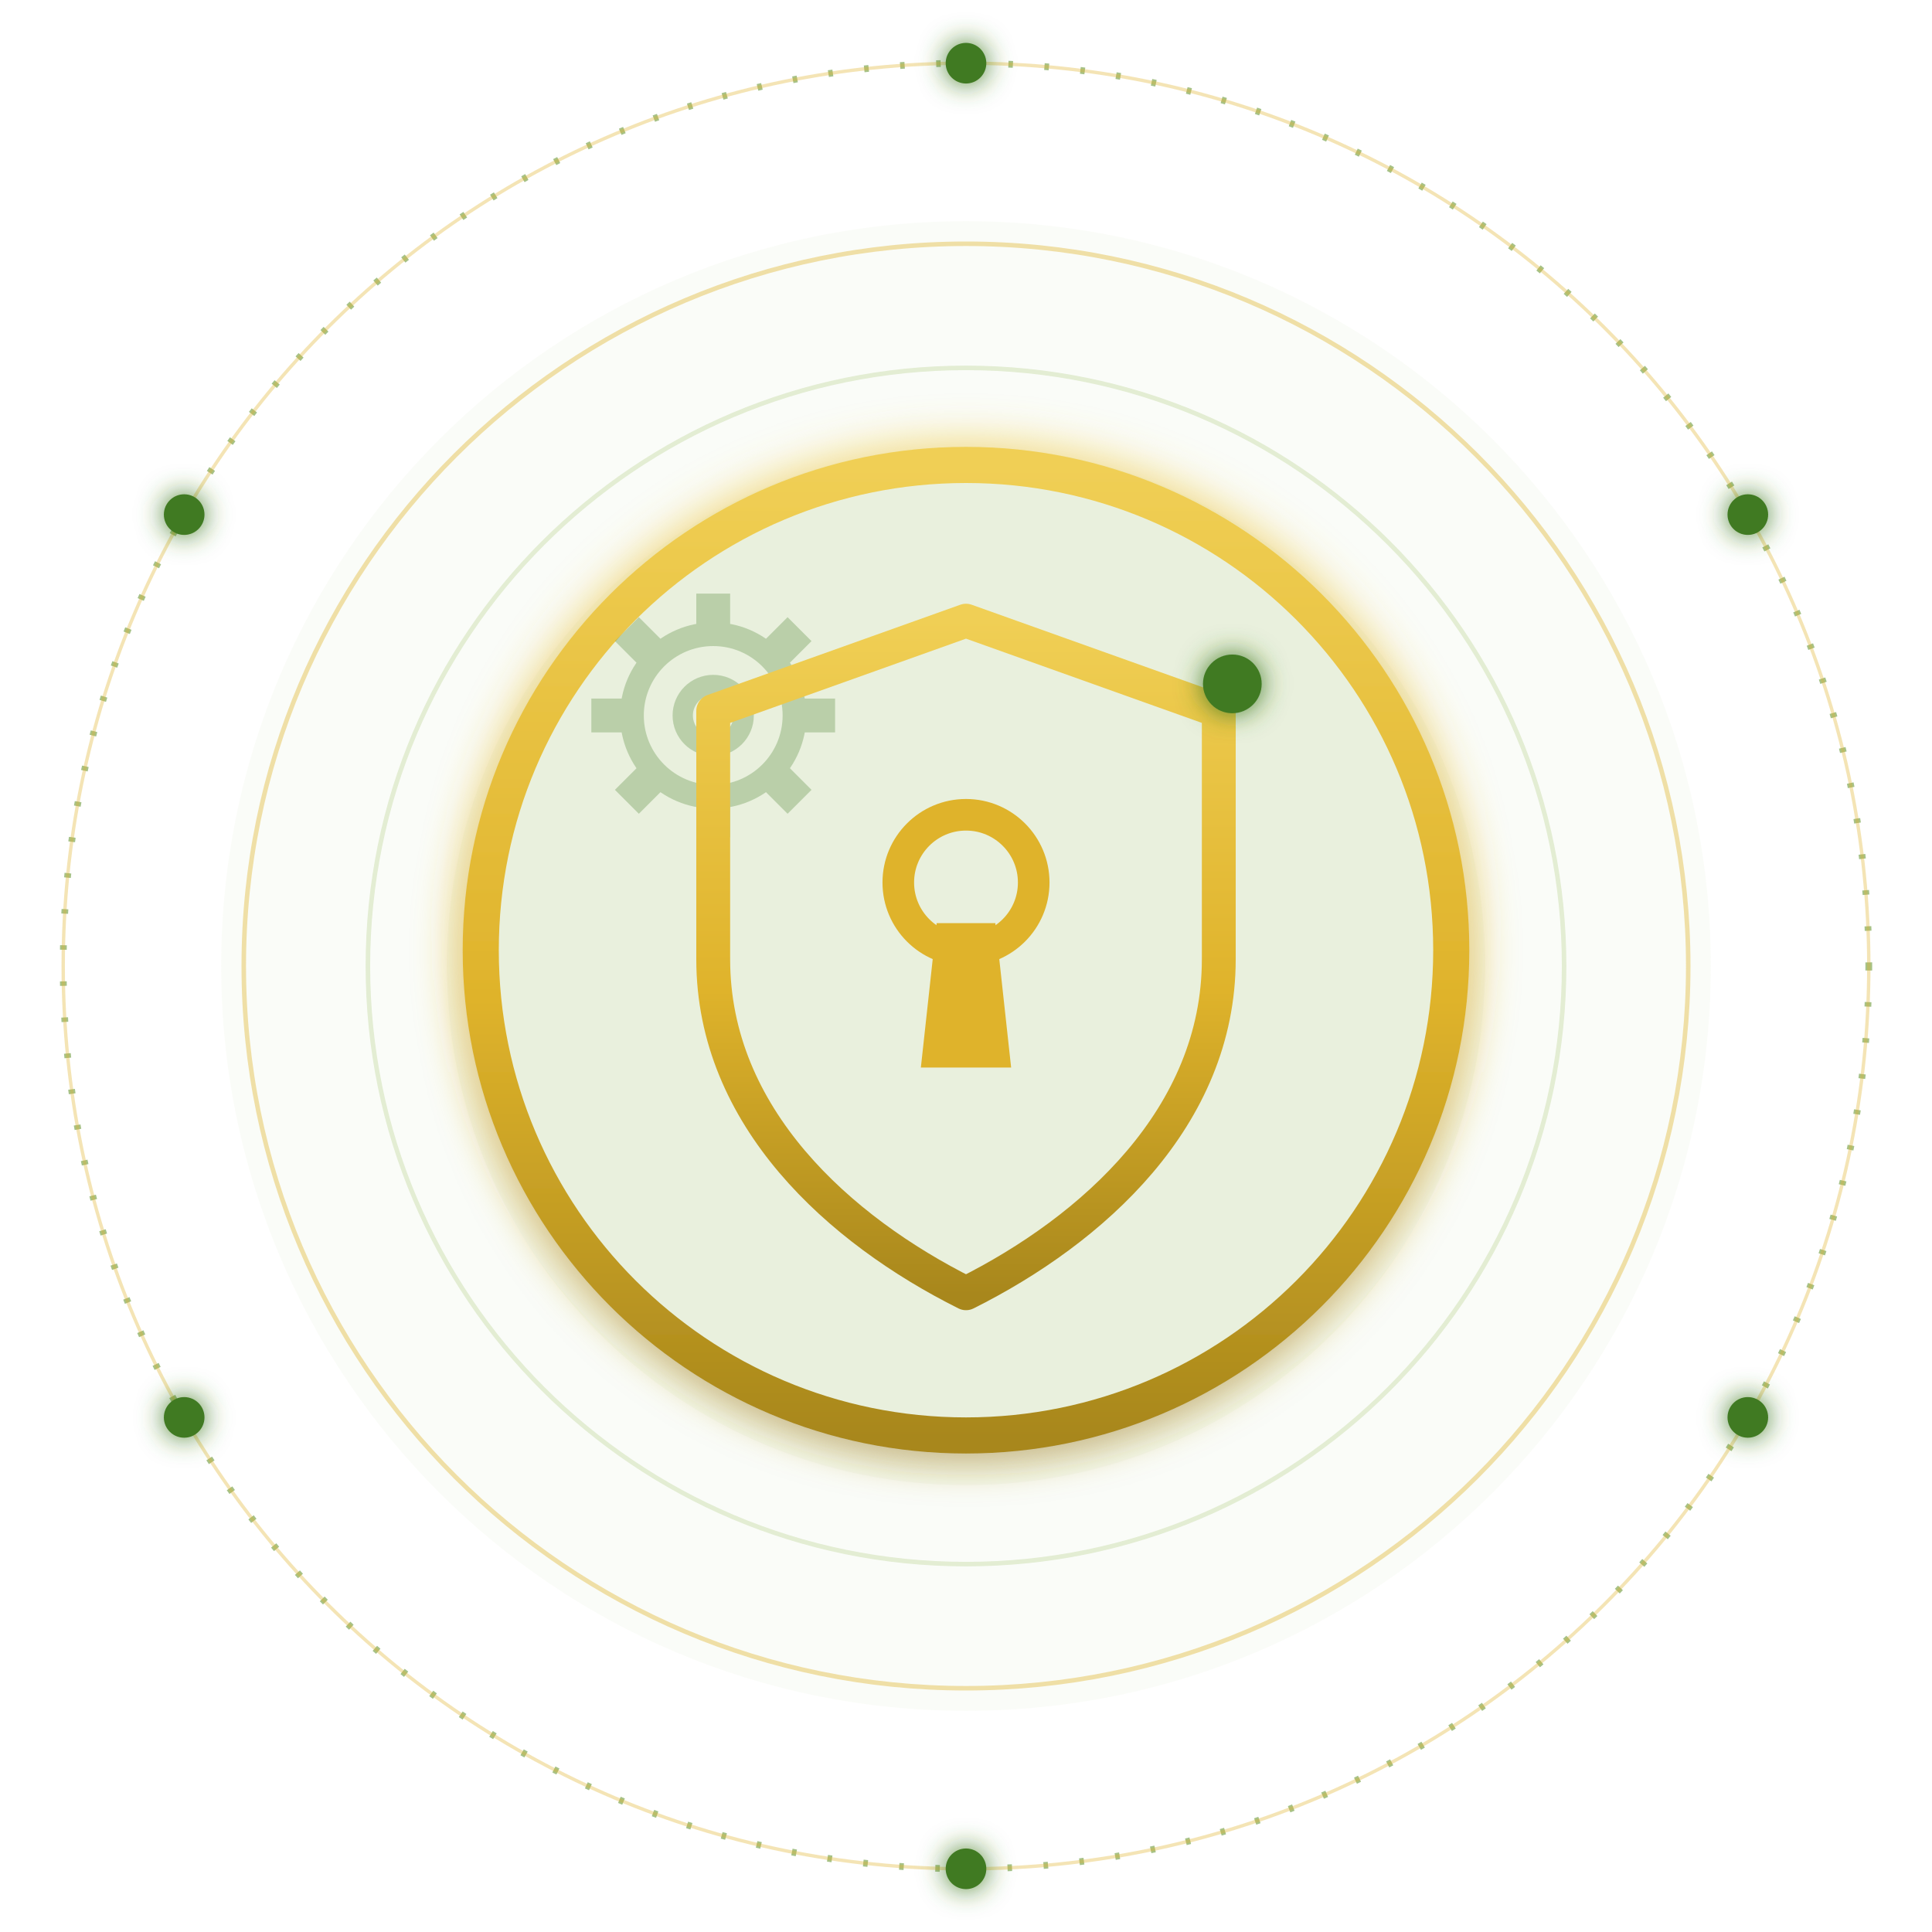
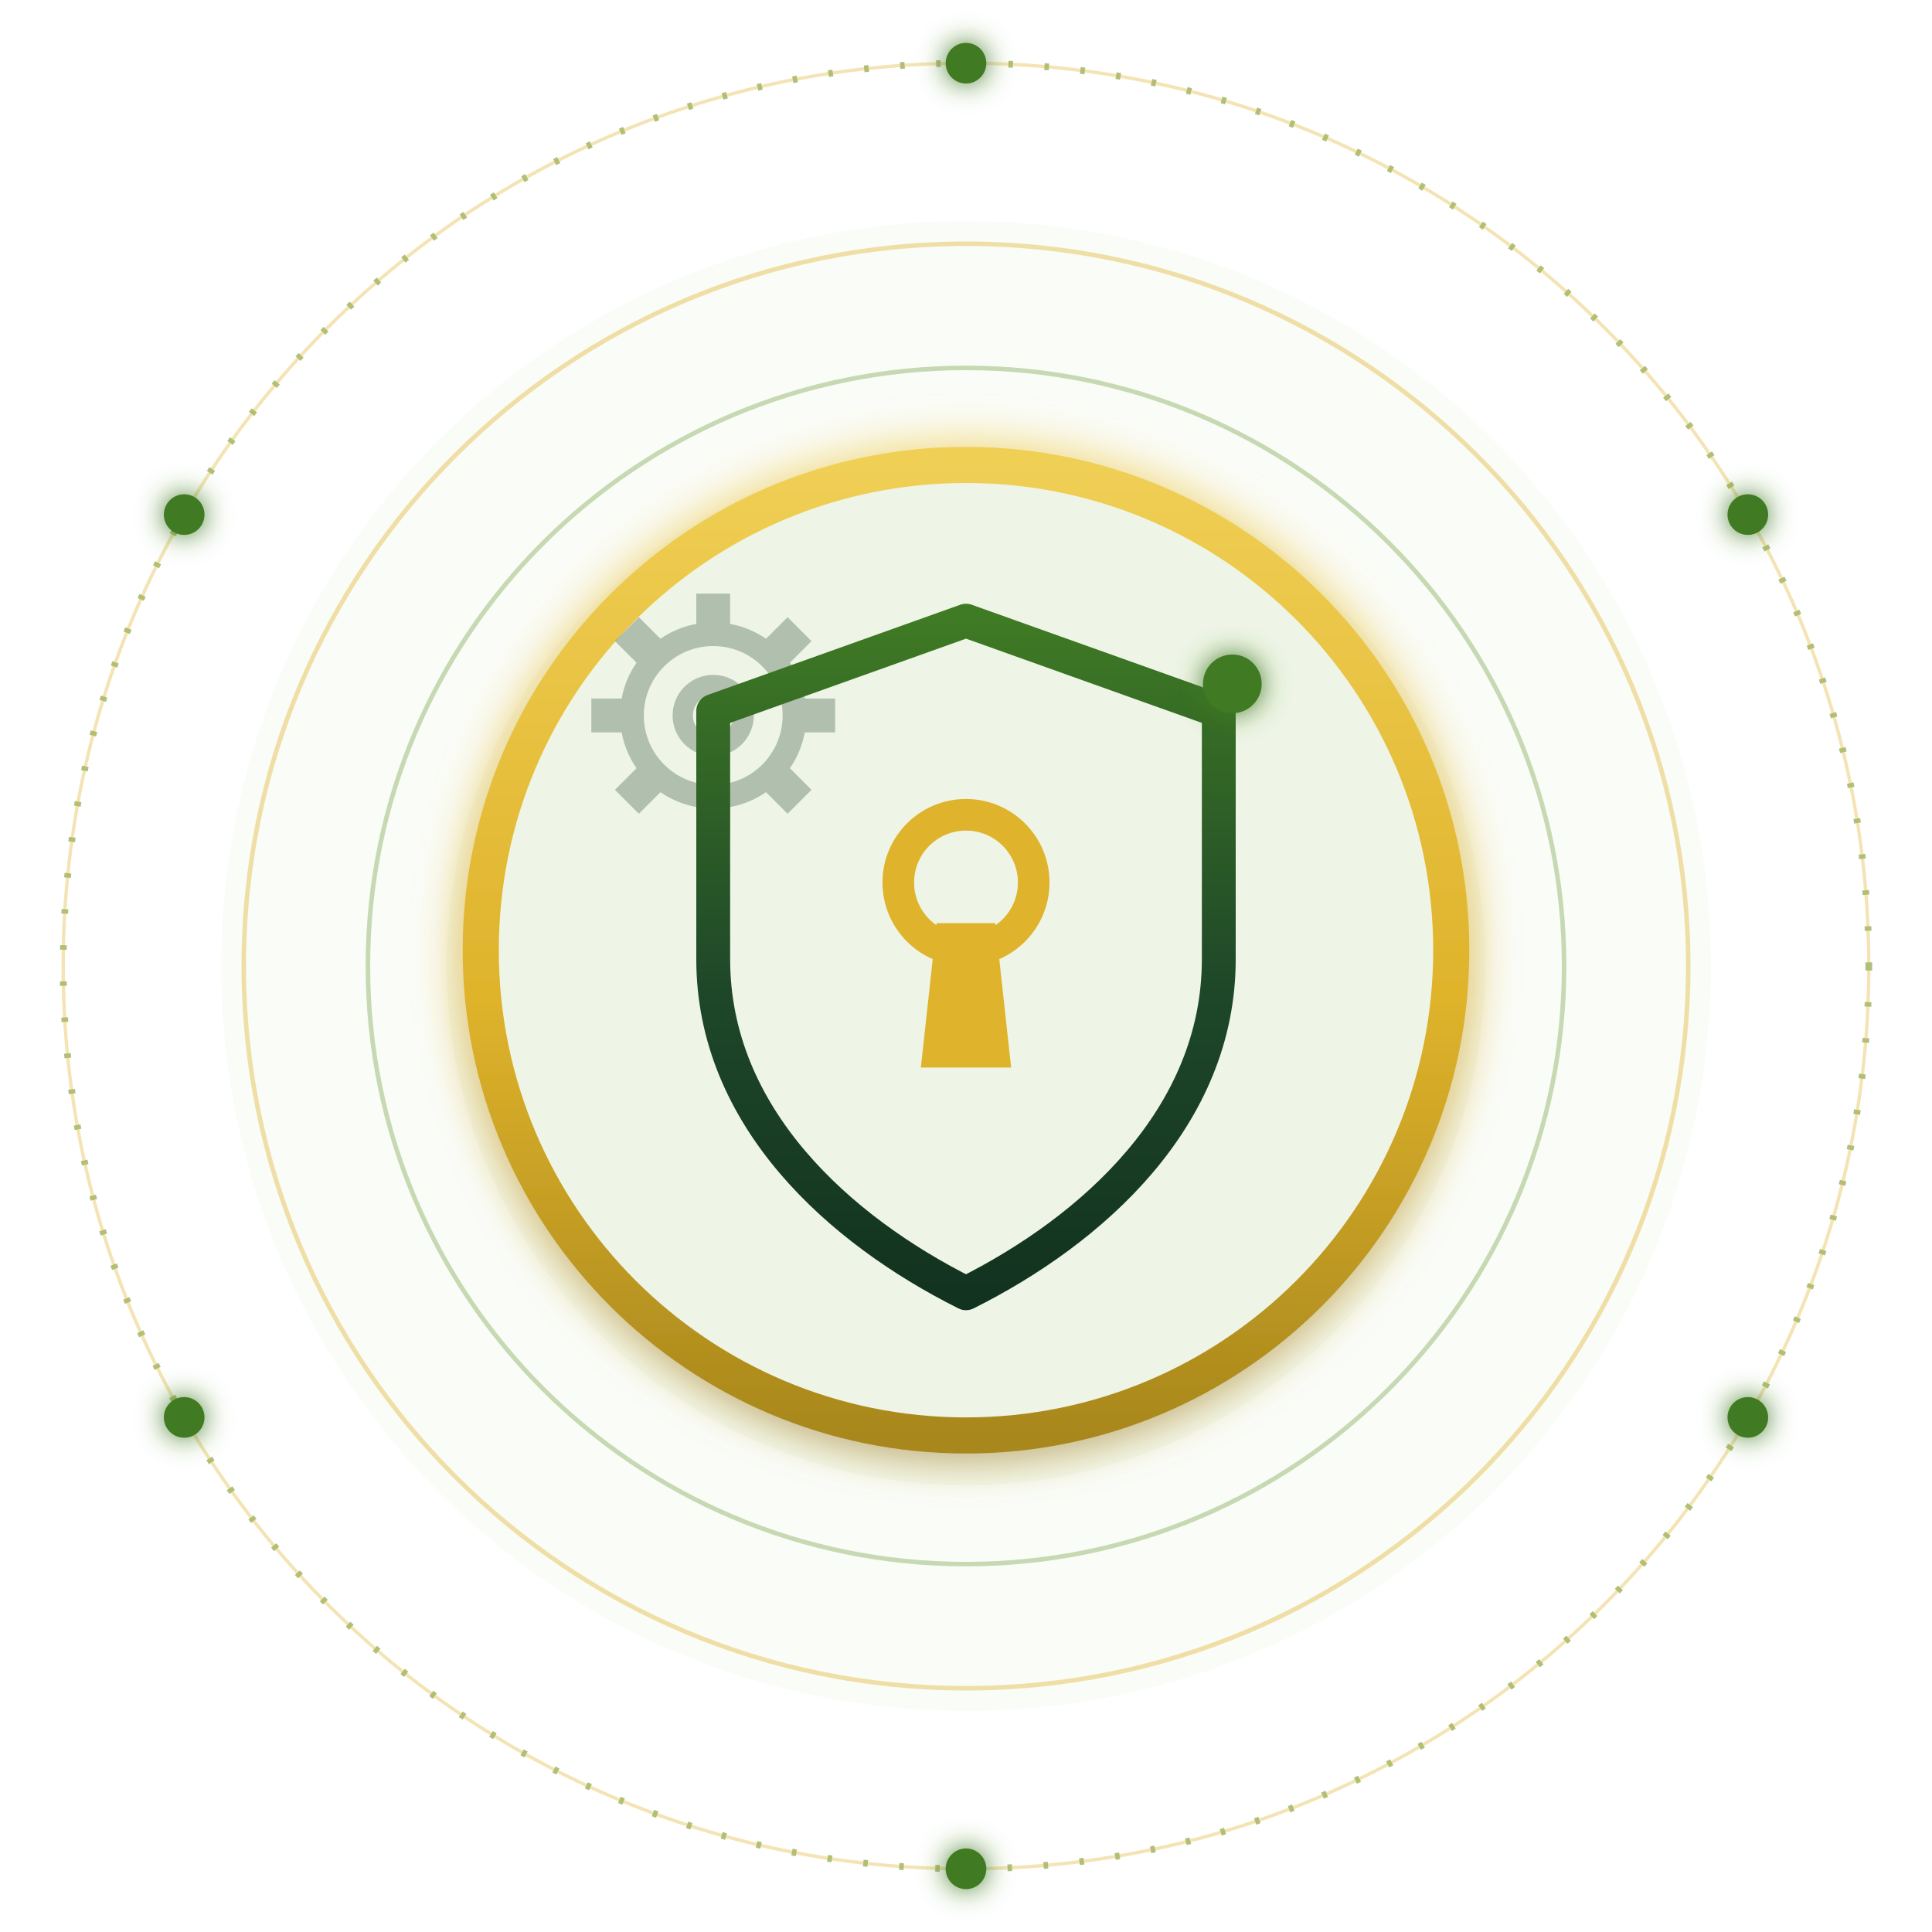
<svg xmlns="http://www.w3.org/2000/svg" width="856" height="856" viewBox="84 84 856 856">
  <defs>
    <filter id="glow" x="-150%" y="-150%" width="400%" height="400%">
      <feGaussianBlur stdDeviation="6" result="b" />
      <feMerge>
        <feMergeNode in="b" />
        <feMergeNode in="SourceGraphic" />
      </feMerge>
    </filter>
    <filter id="softglow" x="-80%" y="-80%" width="260%" height="260%">
      <feGaussianBlur stdDeviation="10" result="b" />
      <feMerge>
        <feMergeNode in="b" />
        <feMergeNode in="SourceGraphic" />
      </feMerge>
    </filter>
-     <radialGradient id="bgg" cx="50%" cy="42%" r="75%">
-       <stop offset="0%" stop-color="#ffffff" />
-       <stop offset="100%" stop-color="#f4f7ee" />
-     </radialGradient>
-     <linearGradient id="goldg" x1="0" y1="0" x2="0" y2="1">
+     <linearGradient id="ringg" x1="0" y1="0" x2="0" y2="1">
      <stop offset="0%" stop-color="#f0cf55" />
      <stop offset="55%" stop-color="#dfb32b" />
      <stop offset="100%" stop-color="#a8871c" />
+     </linearGradient>
+     <linearGradient id="shieldg" x1="0" y1="0" x2="0" y2="1">
+       <stop offset="0%" stop-color="#3f7a24" />
+       <stop offset="55%" stop-color="#1e4729" />
+       <stop offset="100%" stop-color="#12331f" />
    </linearGradient>
  </defs>
  <circle cx="512" cy="512" r="330" fill="#cfe0b4" opacity="0.10" />
  <circle cx="512" cy="512" r="230" fill="#b7d38e" opacity="0.08" />
  <circle cx="512" cy="512" r="400" fill="none" stroke="#9dbb7a" stroke-width="3" stroke-dasharray="2 14" opacity="0.9" />
  <circle cx="512" cy="512" r="400" fill="none" stroke="#dfb32b" stroke-width="1.5" opacity="0.35" />
  <circle cx="512.0" cy="112.0" r="9" fill="#3f7a24" filter="url(#glow)" />
  <circle cx="858.4" cy="312.0" r="9" fill="#3f7a24" filter="url(#glow)" />
  <circle cx="858.4" cy="712.0" r="9" fill="#3f7a24" filter="url(#glow)" />
  <circle cx="512.0" cy="912.0" r="9" fill="#3f7a24" filter="url(#glow)" />
  <circle cx="165.6" cy="712.0" r="9" fill="#3f7a24" filter="url(#glow)" />
  <circle cx="165.6" cy="312.0" r="9" fill="#3f7a24" filter="url(#glow)" />
  <circle cx="512" cy="512" r="320" fill="none" stroke="#dfb32b" stroke-width="2" opacity="0.4" />
-   <circle cx="512" cy="512" r="265" fill="none" stroke="#cfe0b4" stroke-width="2" opacity="0.55" />
+   <circle cx="512" cy="512" r="265" fill="none" stroke="#9dbb7a" stroke-width="2" opacity="0.55" />
  <g transform="translate(512,505)">
    <g filter="url(#softglow)">
-       <circle r="215" fill="#e9f0dd" stroke="url(#goldg)" stroke-width="16" />
+       <circle r="215" fill="#eef5e6" stroke="url(#ringg)" stroke-width="16" />
    </g>
    <g transform="translate(-112,-104) scale(1.5)" opacity="0.28">
-       <circle r="24" fill="none" stroke="#3f7a24" stroke-width="7" />
-       <circle r="9" fill="none" stroke="#3f7a24" stroke-width="6" />
-       <line x1="24.0" y1="0.0" x2="36.0" y2="0.0" stroke="#3f7a24" stroke-width="10" />
-       <line x1="17.0" y1="17.0" x2="25.5" y2="25.5" stroke="#3f7a24" stroke-width="10" />
-       <line x1="0.0" y1="24.0" x2="0.0" y2="36.0" stroke="#3f7a24" stroke-width="10" />
-       <line x1="-17.0" y1="17.0" x2="-25.5" y2="25.5" stroke="#3f7a24" stroke-width="10" />
-       <line x1="-24.0" y1="0.0" x2="-36.0" y2="0.0" stroke="#3f7a24" stroke-width="10" />
-       <line x1="-17.0" y1="-17.0" x2="-25.5" y2="-25.5" stroke="#3f7a24" stroke-width="10" />
-       <line x1="-0.0" y1="-24.0" x2="-0.0" y2="-36.0" stroke="#3f7a24" stroke-width="10" />
-       <line x1="17.0" y1="-17.0" x2="25.5" y2="-25.5" stroke="#3f7a24" stroke-width="10" />
+       <circle r="24" fill="none" stroke="#12331f" stroke-width="7" />
+       <circle r="9" fill="none" stroke="#12331f" stroke-width="6" />
+       <line x1="24.0" y1="0.0" x2="36.0" y2="0.0" stroke="#12331f" stroke-width="10" />
+       <line x1="17.0" y1="17.0" x2="25.5" y2="25.5" stroke="#12331f" stroke-width="10" />
+       <line x1="0.0" y1="24.0" x2="0.0" y2="36.0" stroke="#12331f" stroke-width="10" />
+       <line x1="-17.0" y1="17.0" x2="-25.5" y2="25.5" stroke="#12331f" stroke-width="10" />
+       <line x1="-24.0" y1="0.0" x2="-36.0" y2="0.0" stroke="#12331f" stroke-width="10" />
+       <line x1="-17.0" y1="-17.0" x2="-25.5" y2="-25.5" stroke="#12331f" stroke-width="10" />
+       <line x1="-0.0" y1="-24.0" x2="-0.0" y2="-36.0" stroke="#12331f" stroke-width="10" />
+       <line x1="17.0" y1="-17.0" x2="25.5" y2="-25.5" stroke="#12331f" stroke-width="10" />
    </g>
    <g transform="translate(0,-6)">
-       <path d="M0,-140 L112,-100 L112,10 C112,80 56,130 0,158 C-56,130 -112,80 -112,10 L-112,-100 Z" fill="none" stroke="url(#goldg)" stroke-width="15" stroke-linejoin="round" />
+       <path d="M0,-140 L112,-100 L112,10 C112,80 56,130 0,158 C-56,130 -112,80 -112,10 L-112,-100 Z" fill="none" stroke="url(#shieldg)" stroke-width="15" stroke-linejoin="round" />
      <circle cx="0" cy="-24" r="30" fill="none" stroke="#dfb32b" stroke-width="14" />
      <path d="M-13,-6 L-20,58 L20,58 L13,-6 Z" fill="#dfb32b" />
    </g>
    <circle cx="118" cy="-118" r="13" fill="#3f7a24" filter="url(#glow)" />
  </g>
</svg>
